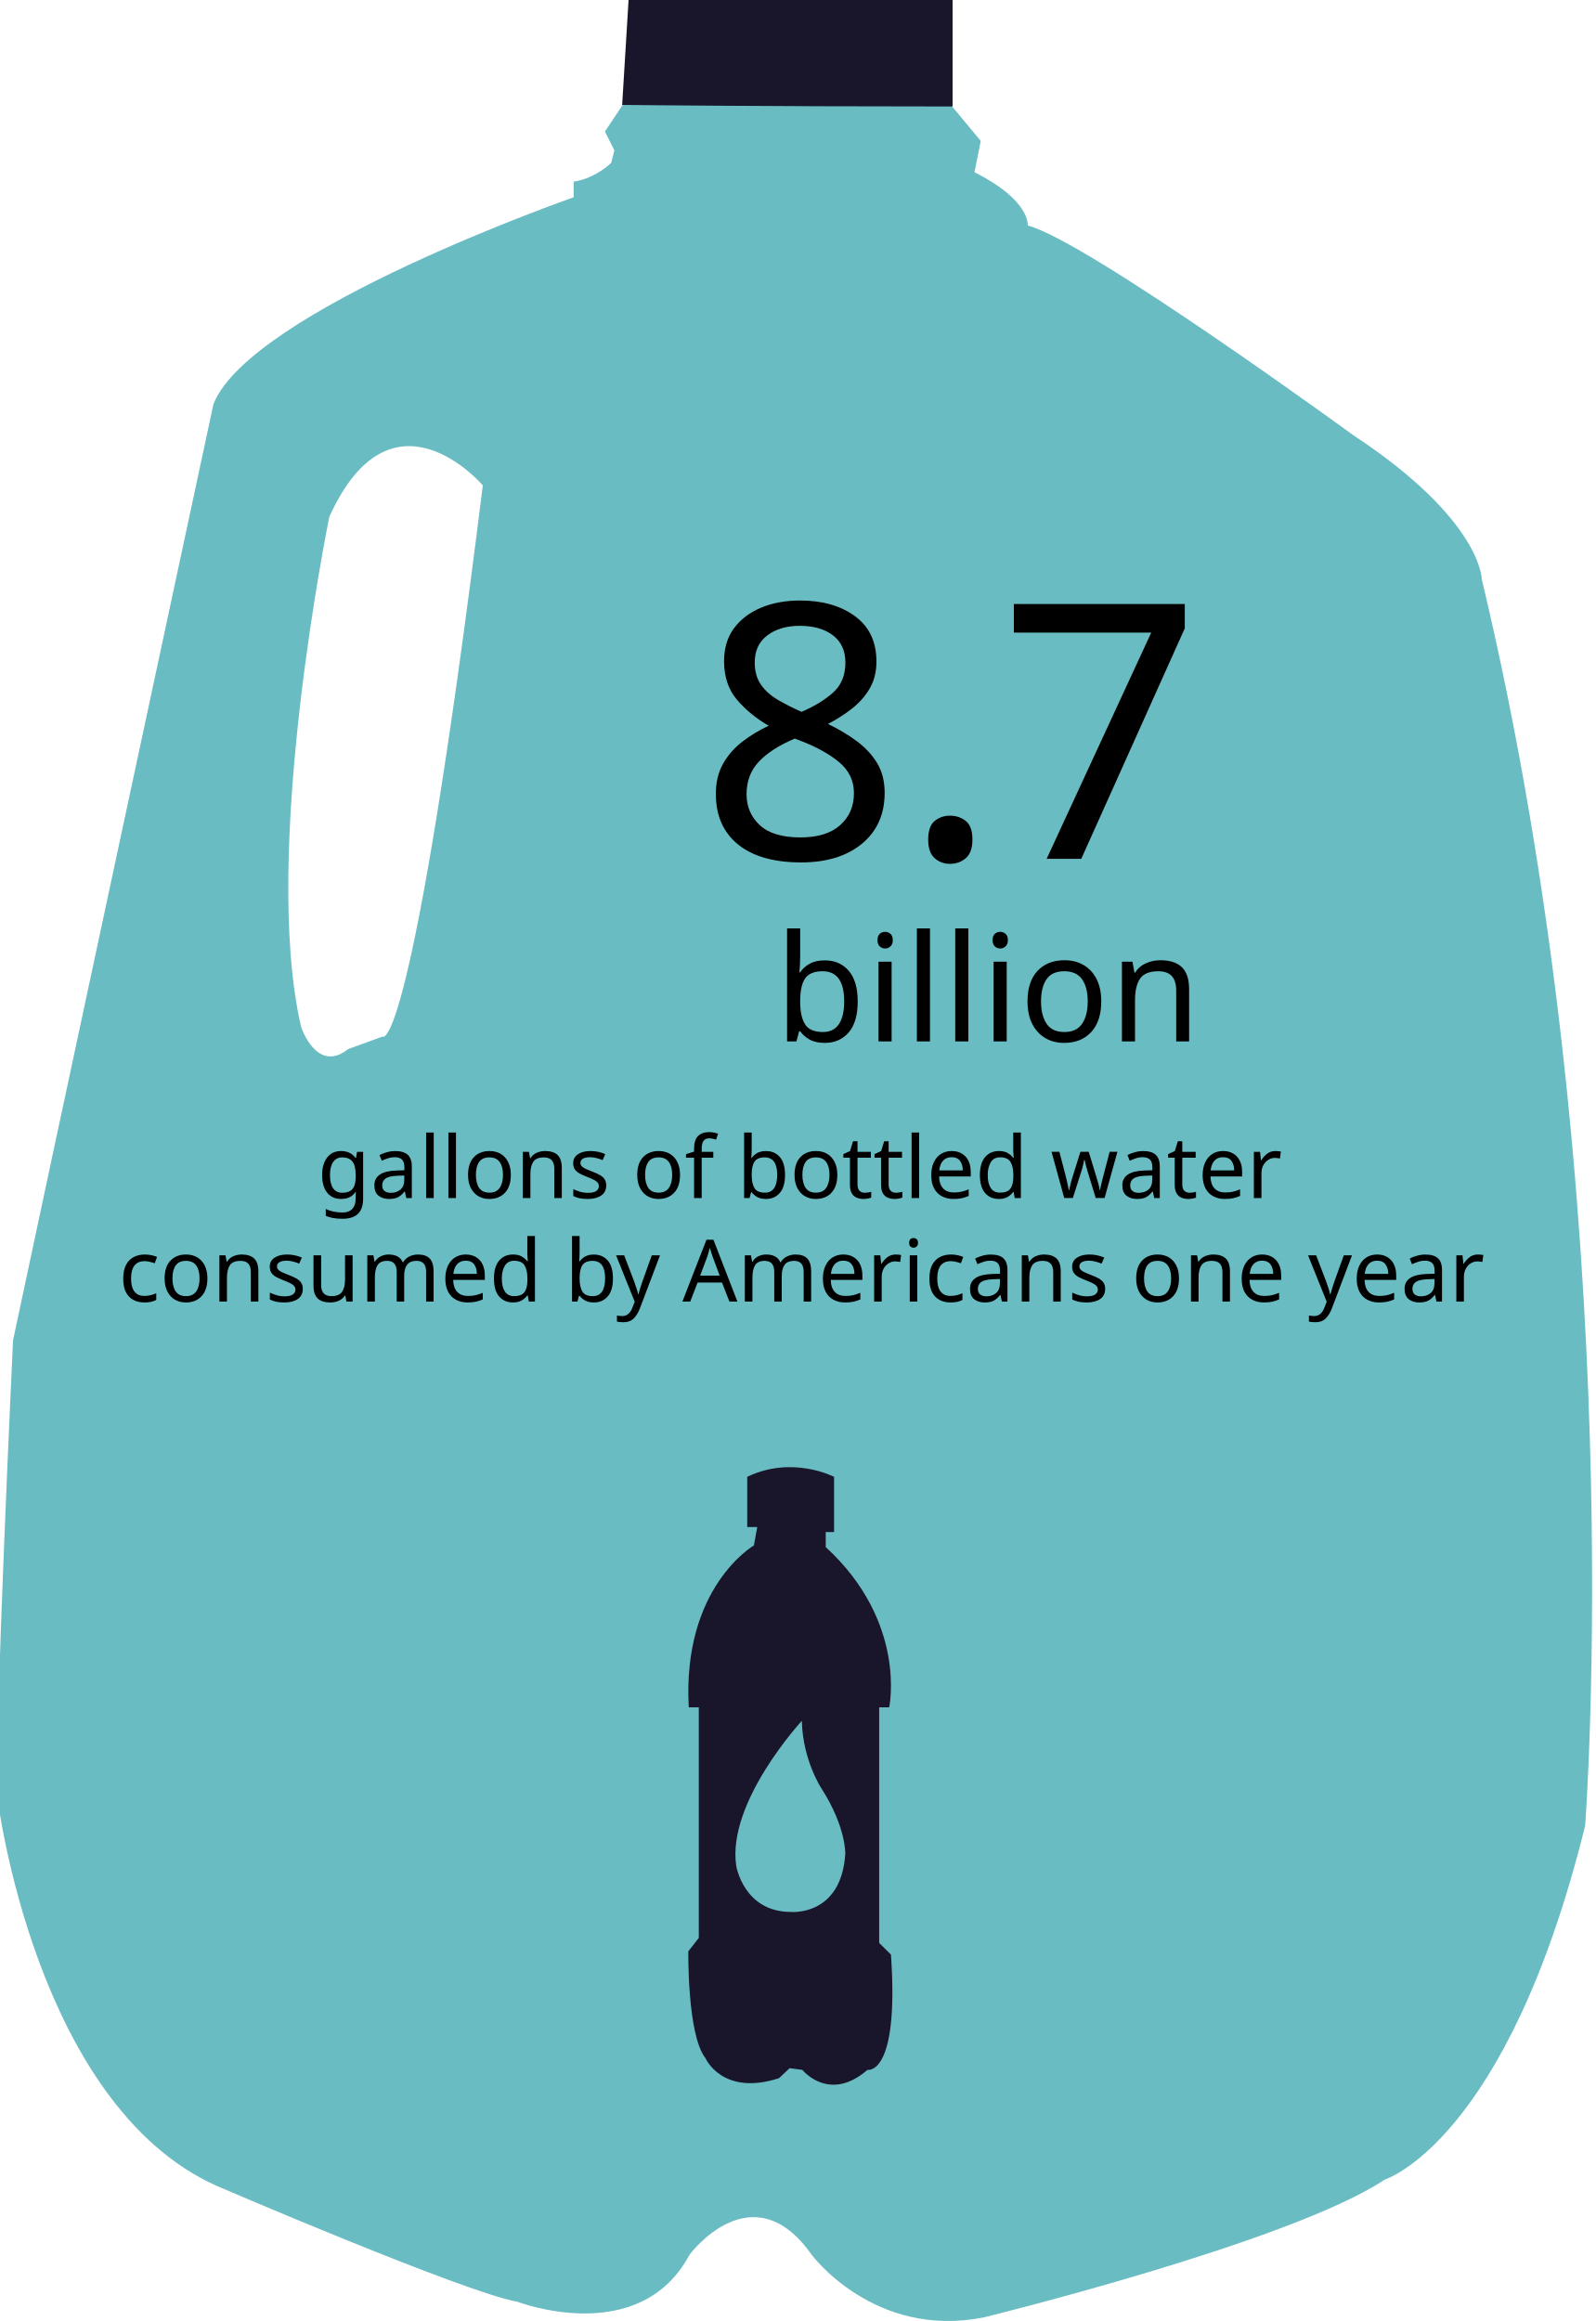
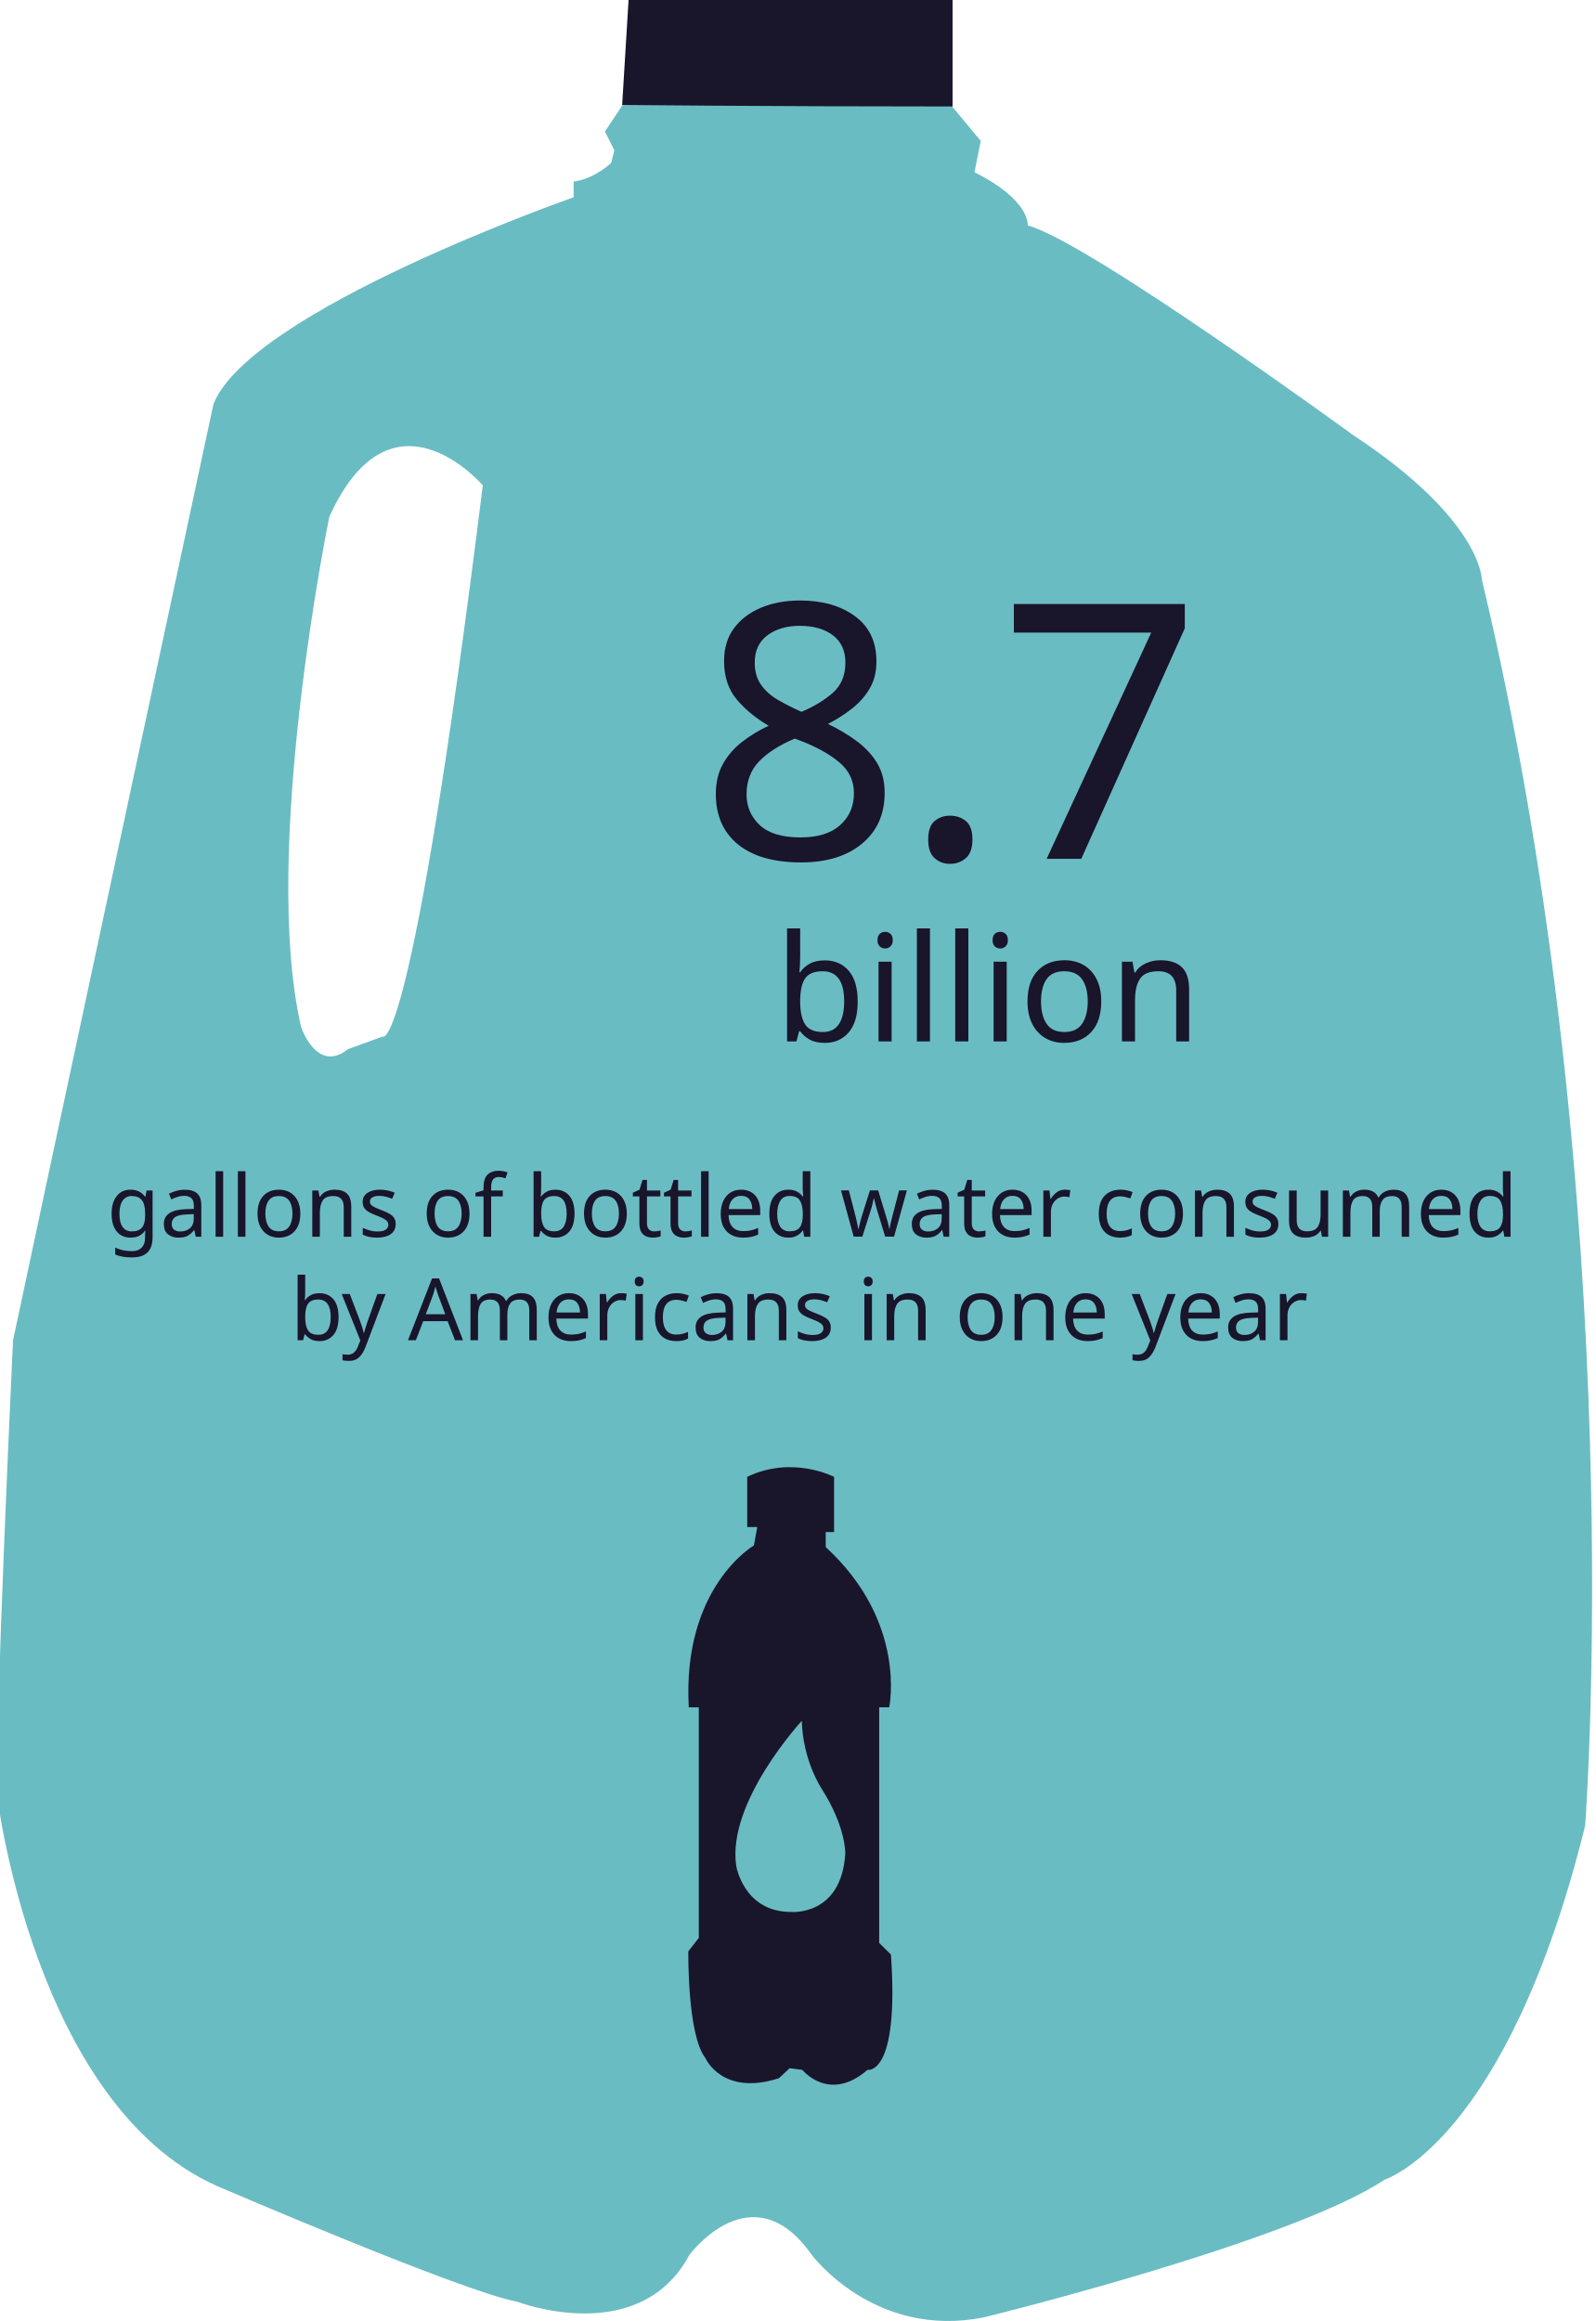
<svg xmlns="http://www.w3.org/2000/svg" version="1.1" id="Layer_1" x="0px" y="0px" width="536.378px" height="780.521px" viewBox="0 0 536.378 780.521" enable-background="new 0 0 536.378 780.521" xml:space="preserve">
  <g>
    <g>
-       <path fill="#6ABCC3" d="M329.795,47.392l-2.106,10.53c18.959,9.479,17.903,17.903,17.903,17.903    c20.01,5.263,109.521,70.558,109.521,70.558c43.176,28.433,43.176,48.442,43.176,48.442    c50.553,211.678,34.752,419.134,34.752,419.134c-26.328,106.364-67.396,119.005-67.396,119.005    C434.049,754.024,330.852,779.3,330.852,779.3c-36.861,7.373-57.922-21.062-57.922-21.062c-20.01-28.435-41.069,0-41.069,0    c-16.853,31.595-57.922,15.798-57.922,15.798c-17.903-3.157-101.101-38.964-101.101-38.964    c-61.081-27.384-73.72-130.586-73.72-130.586c-1.052-20.011,5.267-153.751,5.267-153.751    C9.3,427.212,71.786,135.853,71.786,135.853c12.635-31.595,121.105-69.508,121.105-69.508v-5.267    c7.373-1.051,12.637-6.318,12.637-6.318l1.055-4.212l-3.161-6.318l8.424-12.636l2.175-18.333l100.026,15.161L329.795,47.392z     M162.352,163.23c0,0-30.543-35.806-51.604,10.534c0,0-23.17,112.683-9.479,171.655c0,0,5.267,15.797,15.798,7.373l11.584-4.212    C128.651,348.581,138.13,358.056,162.352,163.23z" />
+       <path fill="#6ABCC3" d="M329.794,47.392l-2.105,10.53c18.959,9.479,17.902,17.903,17.902,17.903    c20.01,5.263,109.521,70.558,109.521,70.558c43.176,28.433,43.176,48.442,43.176,48.442    c50.553,211.678,34.752,419.134,34.752,419.134c-26.328,106.364-67.396,119.005-67.396,119.005    C434.048,754.024,330.851,779.3,330.851,779.3c-36.859,7.373-57.921-21.062-57.921-21.062c-20.01-28.437-41.069,0-41.069,0    c-16.853,31.595-57.922,15.798-57.922,15.798c-17.903-3.157-101.101-38.964-101.101-38.964    c-61.081-27.386-73.72-130.586-73.72-130.586c-1.052-20.013,5.267-153.751,5.267-153.751    C9.3,427.212,71.786,135.853,71.786,135.853c12.635-31.595,121.105-69.508,121.105-69.508v-5.267    c7.373-1.051,12.637-6.318,12.637-6.318l1.055-4.212l-3.161-6.318l8.424-12.636l2.175-18.333l100.025,15.161L329.794,47.392z     M162.352,163.23c0,0-30.543-35.806-51.604,10.534c0,0-23.17,112.683-9.479,171.655c0,0,5.267,15.797,15.798,7.373l11.584-4.212    C128.651,348.581,138.13,358.056,162.352,163.23z" />
    </g>
-     <path fill="#19152B" d="M209.215,35.279c0,0,45.303,0.528,111.104,0.528V0H211.368L209.215,35.279z" />
+     <path fill="#19152B" d="M209.215,35.279c0,0,45.303,0.528,111.105,0.528V0H211.368L209.215,35.279z" />
  </g>
  <rect x="32.689" y="381.761" fill="none" width="468" height="82" />
-   <text transform="matrix(1 0 0 1 106.7271 402.9014)">
-     <tspan x="0" y="0" font-family="'Interstate-Regular'" font-size="29">gallons of bottled water </tspan>
-     <tspan x="-66.887" y="34.8" font-family="'Interstate-Regular'" font-size="29">consumed by Americans one year</tspan>
-   </text>
-   <text transform="matrix(1 0 0 1 234.8428 288.8154)" font-family="'Interstate-Bold'" font-size="120">8.7</text>
-   <text transform="matrix(1 0 0 1 260.418 350.21)" font-family="'Interstate-Bold'" font-size="50">billion</text>
-   <path fill="#19162B" d="M295.639,574.145v79.232l3.964,3.932c2.84,41.002-7.896,38.756-7.896,38.756  c-12.918,11.233-21.906,0-21.906,0l-4.271-0.562l-3.59,3.369c-19.096,6.179-24.713-6.739-24.713-6.739  c-6.177-7.862-5.765-35.947-5.765-35.947l3.519-4.492v-77.548h-3.37c-2.248-40.475,21.905-54.444,21.905-54.444l1.122-6.179h-3.37  v-16.881c15.165-7.33,29.206,0,29.206,0v18.565h-2.808v5.054c27.522,25.275,21.344,53.885,21.344,53.885H295.639z M269.632,578.694  c0,0-25.269,27.314-22.056,48.786c0,0,2.482,15.482,18.411,15.482c0,0,16.943,1.535,18.253-19.607c0,0,0.297-8.872-7.887-21.729  C276.354,601.626,269.93,592.133,269.632,578.694z" />
+   <text transform="matrix(1 0 0 1 234.8428 288.8154)" fill="#19152B" font-family="'Interstate-Bold'" font-size="120">8.7</text>
+   <text transform="matrix(1 0 0 1 260.418 350.21)" fill="#19152B" font-family="'Interstate-Bold'" font-size="50">billion</text>
+   <path fill="#19162B" d="M295.639,574.145v79.232l3.964,3.932c2.84,41.002-7.896,38.758-7.896,38.758  c-12.918,11.231-21.906,0-21.906,0l-4.271-0.562l-3.59,3.369c-19.096,6.179-24.713-6.739-24.713-6.739  c-6.177-7.86-5.765-35.946-5.765-35.946l3.519-4.491v-77.548h-3.37c-2.248-40.477,21.905-54.444,21.905-54.444l1.122-6.179h-3.37  v-16.883c15.165-7.328,29.206,0,29.206,0v18.565h-2.809v5.054c27.521,25.275,21.344,53.887,21.344,53.887h-3.37V574.145z   M269.632,578.694c0,0-25.271,27.312-22.056,48.786c0,0,2.482,15.48,18.411,15.48c0,0,16.943,1.535,18.253-19.605  c0,0,0.297-8.872-7.887-21.729C276.354,601.626,269.93,592.133,269.632,578.694z" />
+   <rect x="31.053" y="394.761" fill="none" width="474.271" height="72" />
+   <text transform="matrix(1 0 0 1 35.9312 415.9014)" fill="#19152B" font-family="'Interstate-Regular'" font-size="29">gallons of bottled water consumed </text>
+   <text transform="matrix(1 0 0 1 97.6143 450.7012)" fill="#19152B" font-family="'Interstate-Regular'" font-size="29">by Americans in one year </text>
</svg>
